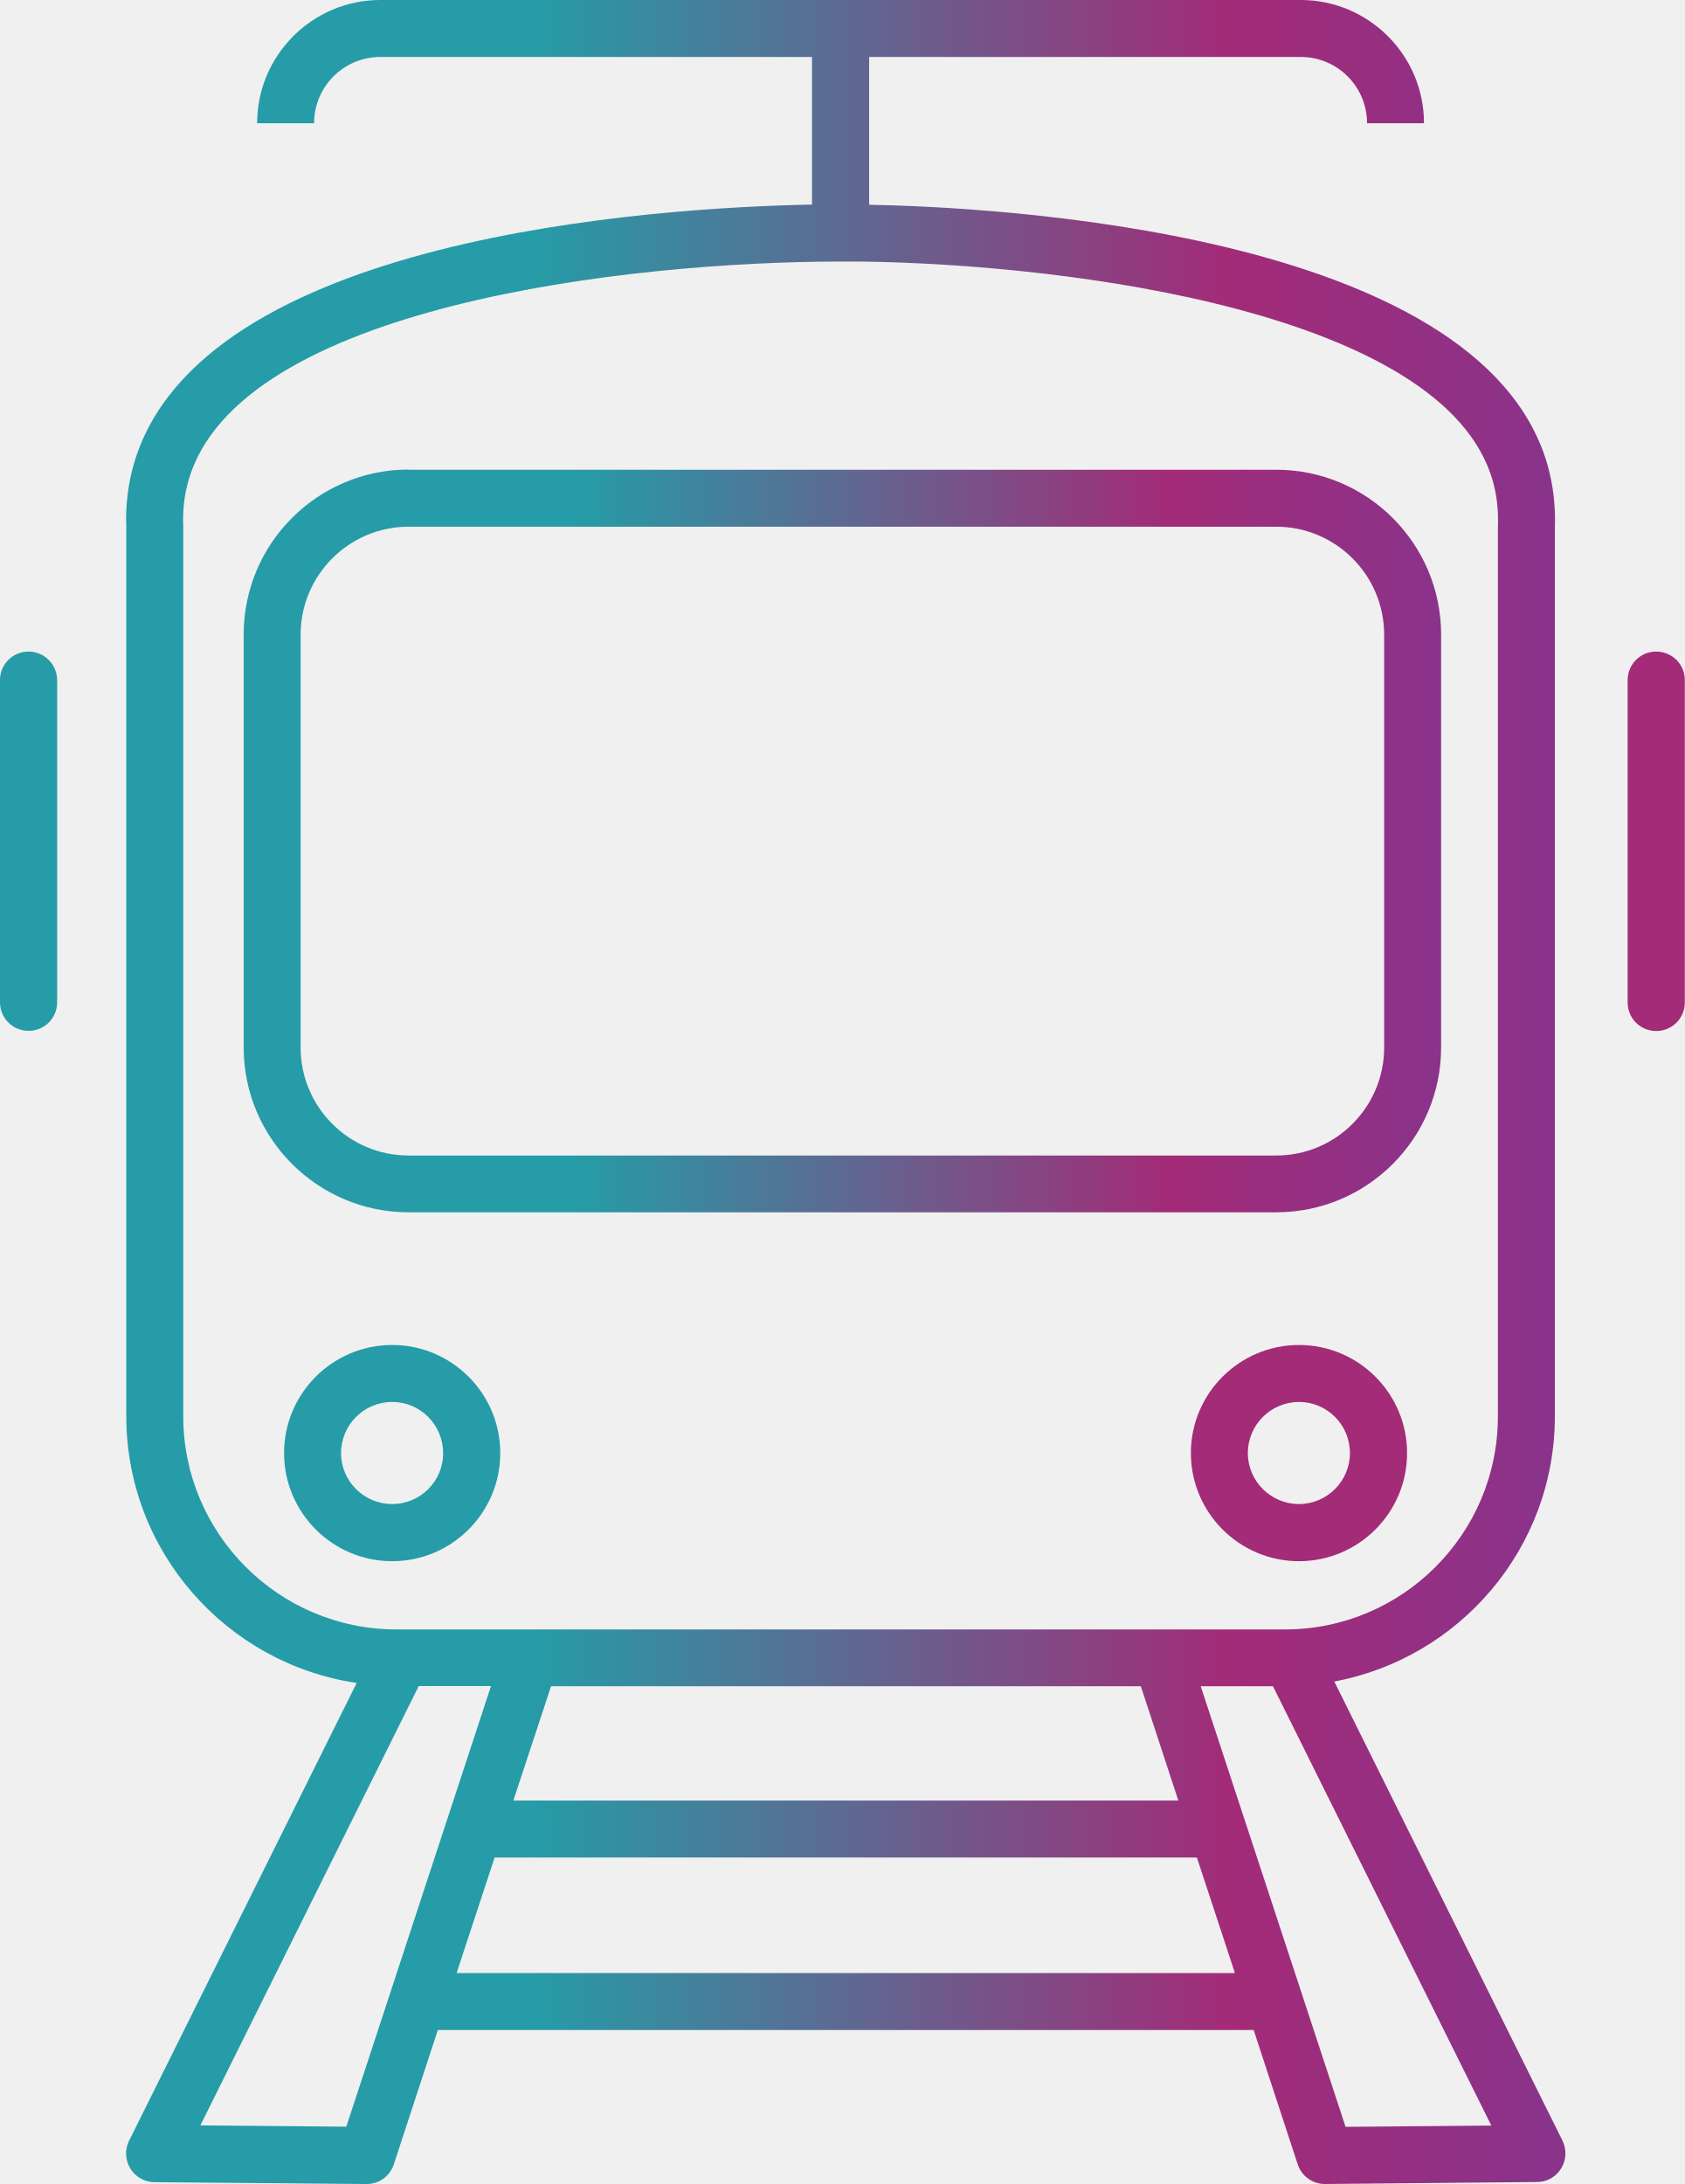
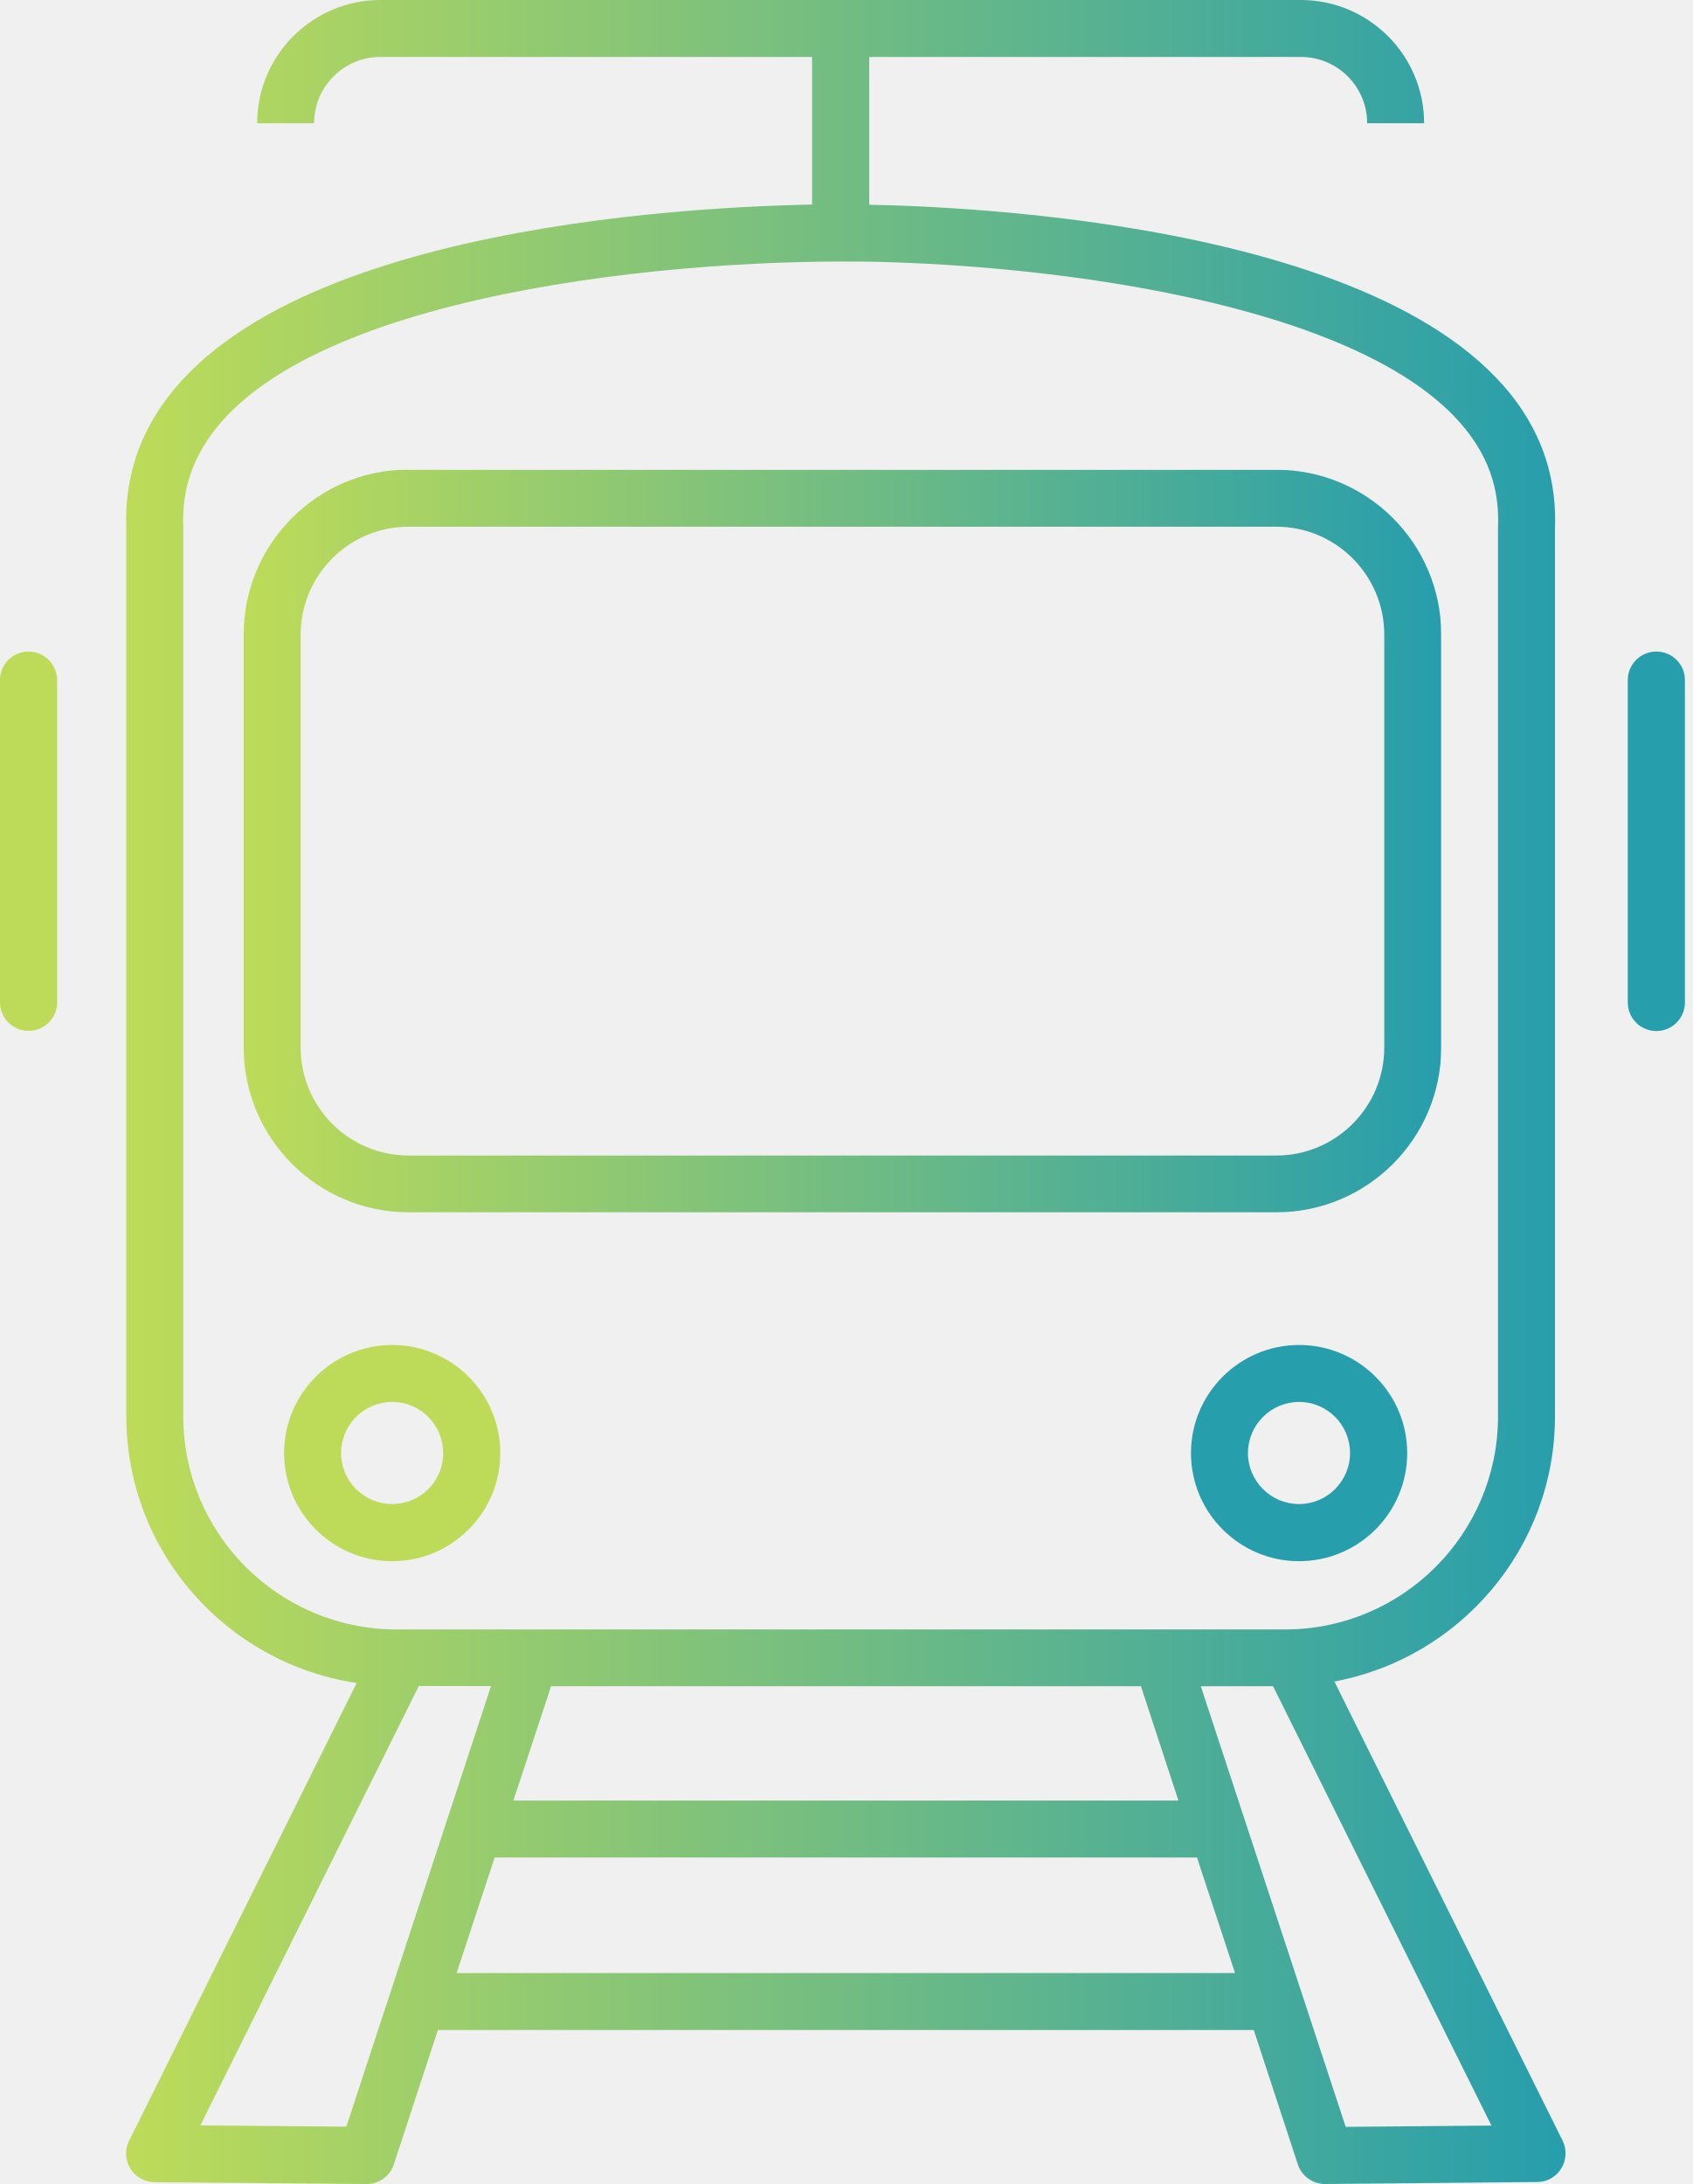
- <svg xmlns="http://www.w3.org/2000/svg" xmlns:xlink="http://www.w3.org/1999/xlink" enable-background="new 0 0 92.58 120" height="120" viewBox="0 0 92.58 120" width="92.58">
-   <clipPath id="a">
-     <path d="m16.52 57.56v-22.69c0-3.27 2.66-5.93 5.93-5.93h47.68c3.27 0 5.93 2.66 5.93 5.93v22.69c0 3.27-2.66 5.93-5.93 5.93h-47.68c-3.27 0-5.93-2.66-5.93-5.93m5.93-31.76c-5 0-9.06 4.07-9.06 9.06v22.69c0 5 4.07 9.06 9.06 9.06h47.68c5 0 9.06-4.06 9.06-9.06v-22.68c0-5-4.06-9.06-9.06-9.06h-47.68z" />
-   </clipPath>
-   <linearGradient id="b">
-     <stop offset="0" stop-color="#259ca7" />
-     <stop offset=".009" stop-color="#259ca7" />
-     <stop offset=".28" stop-color="#259ca7" />
-     <stop offset=".771" stop-color="#a32b78" />
-     <stop offset="1" stop-color="#89338b" />
-   </linearGradient>
-   <linearGradient id="c" gradientTransform="matrix(66.2262 0 0 -66.2262 37.7727 -84.7409)" gradientUnits="userSpaceOnUse" x1="-.368" x2=".625" xlink:href="#b" y1="-1.977" y2="-1.977" />
-   <clipPath id="d">
-     <path d="m27.18 102.06h38.59l2.09 6.35h-42.77zm-16.17 14.72 12-24.14h3.97l-7.95 24.21zm19.27-24.13h32.41l2.06 6.28h-36.54zm35.7 0h3.97l12 24.14-8.01.07zm-55.91-14.83v-48.9c-.04-.88.06-1.73.29-2.53 2.76-9.56 24.13-12.02 35.88-12.02h.97c11.68.14 32.15 2.83 34.81 12.02.23.8.33 1.65.29 2.6v48.84c0 6.45-5.25 11.7-11.7 11.7h-6.79-34.68-7.1-.27c-6.46-.01-11.7-5.26-11.7-11.71m10.83-77.82c-3.73 0-6.77 3.04-6.77 6.77h3.13c0-2.01 1.63-3.64 3.64-3.64h23.72v8.11c-8.68.17-33.67 1.77-37.27 14.27-.32 1.12-.46 2.31-.41 3.46v48.84c0 7.44 5.51 13.6 12.66 14.66l-12.51 25.16c-.24.48-.21 1.06.07 1.52s.78.74 1.32.75l11.66.1h.01c.68 0 1.28-.43 1.49-1.08l2.42-7.38h44.83l2.42 7.38c.21.64.81 1.08 1.49 1.08h.01l11.66-.11c.54 0 1.04-.29 1.32-.75s.31-1.03.07-1.52l-12.54-25.23c6.88-1.28 12.12-7.32 12.12-14.57v-48.77c.05-1.22-.09-2.41-.41-3.53-3.71-12.85-30.64-14.15-37.27-14.27v-8.12h23.72c2.01 0 3.64 1.63 3.64 3.64h3.13c0-3.73-3.04-6.77-6.77-6.77z" />
-   </clipPath>
-   <linearGradient id="e" gradientTransform="matrix(79.6167 0 0 -79.6167 31.2674 -70.8662)" gradientUnits="userSpaceOnUse" x1="-.307" x2=".687" xlink:href="#b" y1="-1.644" y2="-1.644" />
-   <path clip-path="url(#a)" d="m13.39 25.8h65.8v40.82h-65.8z" fill="url(#c)" />
-   <path d="m27.49 79.84c0-3.27-2.66-5.94-5.94-5.94-3.27 0-5.94 2.66-5.94 5.94 0 3.27 2.66 5.94 5.94 5.94s5.94-2.67 5.94-5.94m-5.94 2.8c-1.55 0-2.81-1.26-2.81-2.8 0-1.55 1.26-2.81 2.81-2.81s2.8 1.26 2.8 2.81c.01 1.54-1.25 2.8-2.8 2.8" fill="#259ca7" />
-   <path d="m71.38 73.9c-3.27 0-5.94 2.66-5.94 5.94 0 3.27 2.66 5.94 5.94 5.94 3.27 0 5.94-2.66 5.94-5.94s-2.67-5.94-5.94-5.94m0 8.74c-1.55 0-2.81-1.26-2.81-2.8 0-1.55 1.26-2.81 2.81-2.81s2.8 1.26 2.8 2.81c0 1.54-1.26 2.8-2.8 2.8" fill="#a32b78" />
-   <path clip-path="url(#d)" d="m6.85 0h79.26v120h-79.26z" fill="url(#e)" />
-   <path d="m1.57 35.8c-.87 0-1.57.7-1.57 1.56v17.71c0 .87.7 1.57 1.57 1.57s1.57-.7 1.57-1.57v-17.71c-.01-.86-.71-1.56-1.57-1.56" fill="#259ca7" />
-   <path d="m91.01 35.8c-.87 0-1.57.7-1.57 1.57v17.71c0 .87.7 1.57 1.57 1.57s1.57-.7 1.57-1.57v-17.72c0-.86-.7-1.56-1.57-1.56" fill="#a32b78" />
+ <svg xmlns="http://www.w3.org/2000/svg" xmlns:xlink="http://www.w3.org/1999/xlink" width="93px" height="120px" viewBox="0 0 93 120" version="1.1">
+   <defs>
+     <path d="M3.52,32.56 L3.52,9.87 C3.52,6.6 6.18,3.94 9.45,3.94 L57.13,3.94 C60.4,3.94 63.06,6.6 63.06,9.87 L63.06,32.56 C63.06,35.83 60.4,38.49 57.13,38.49 L9.45,38.49 C6.18,38.49 3.52,35.83 3.52,32.56 L3.52,32.56 Z M9.45,0.8 C4.45,0.8 0.39,4.87 0.39,9.86 L0.39,32.55 C0.39,37.55 4.46,41.61 9.45,41.61 L57.13,41.61 C62.13,41.61 66.19,37.55 66.19,32.55 L66.19,9.87 C66.19,4.87 62.13,0.81 57.13,0.81 L9.45,0.81 L9.45,0.8 Z" id="path-1" />
+     <linearGradient x1="-0.003%" y1="50.012%" x2="100.001%" y2="50.012%" id="linearGradient-3">
+       <stop stop-color="#BDDB59" offset="0%" />
+       <stop stop-color="#279EAC" offset="100%" />
+     </linearGradient>
+     <path d="M21.18,102.06 L59.77,102.06 L61.86,108.41 L19.09,108.41 L21.18,102.06 Z M5.01,116.78 L17.01,92.64 L20.98,92.64 L13.03,116.85 L5.01,116.78 Z M24.28,92.65 L56.69,92.65 L58.75,98.93 L22.21,98.93 L24.28,92.65 Z M59.98,92.65 L63.95,92.65 L75.95,116.79 L67.94,116.86 L59.98,92.65 Z M4.07,77.82 L4.07,28.92 C4.03,28.04 4.13,27.19 4.36,26.39 C7.12,16.83 28.49,14.37 40.24,14.37 L41.21,14.37 C52.89,14.51 73.36,17.2 76.02,26.39 C76.25,27.19 76.35,28.04 76.31,28.99 L76.31,77.83 C76.31,84.28 71.06,89.53 64.61,89.53 L57.82,89.53 L23.14,89.53 L16.04,89.53 L15.77,89.53 C9.31,89.52 4.07,84.27 4.07,77.82 L4.07,77.82 Z M14.9,2.84217094e-14 C11.17,2.84217094e-14 8.13,3.04 8.13,6.77 L11.26,6.77 C11.26,4.76 12.89,3.13 14.9,3.13 L38.62,3.13 L38.62,11.24 C29.94,11.41 4.95,13.01 1.35,25.51 C1.03,26.63 0.89,27.82 0.94,28.97 L0.94,77.81 C0.94,85.25 6.45,91.41 13.6,92.47 L1.09,117.63 C0.85,118.11 0.88,118.69 1.16,119.15 C1.44,119.61 1.94,119.89 2.48,119.9 L14.14,120 L14.15,120 C14.83,120 15.43,119.57 15.64,118.92 L18.06,111.54 L62.89,111.54 L65.31,118.92 C65.52,119.56 66.12,120 66.8,120 L66.81,120 L78.47,119.89 C79.01,119.89 79.51,119.6 79.79,119.14 C80.07,118.68 80.1,118.11 79.86,117.62 L67.32,92.39 C74.2,91.11 79.44,85.07 79.44,77.82 L79.44,29.05 C79.49,27.83 79.35,26.64 79.03,25.52 C75.32,12.67 48.39,11.37 41.76,11.25 L41.76,3.13 L65.48,3.13 C67.49,3.13 69.12,4.76 69.12,6.77 L72.25,6.77 C72.25,3.04 69.21,1.95399252e-14 65.48,1.95399252e-14 L14.9,2.84217094e-14 Z" id="path-4" />
+     <linearGradient x1="-0.001%" y1="50%" x2="99.806%" y2="50%" id="linearGradient-6">
+       <stop stop-color="#BDDB59" offset="0%" />
+       <stop stop-color="#279EAC" offset="100%" />
+     </linearGradient>
+   </defs>
+   <g id="Page-1" stroke="none" stroke-width="1" fill="none" fill-rule="evenodd">
+     <g id="bus">
+       <g id="Clipped" transform="translate(13, 25)">
+         <mask id="mask-2" fill="white">
+           <use xlink:href="#path-1" />
+         </mask>
+         <g id="Shape" />
+         <polygon id="Path" fill="url(#linearGradient-3)" fill-rule="nonzero" mask="url(#mask-2)" points="0.39 0.8 66.19 0.8 66.19 41.62 0.39 41.62" />
+       </g>
+       <path d="M27.49,79.84 C27.49,76.57 24.83,73.9 21.55,73.9 C18.28,73.9 15.61,76.56 15.61,79.84 C15.61,83.11 18.27,85.78 21.55,85.78 C24.83,85.78 27.49,83.11 27.49,79.84 M21.55,82.64 C20,82.64 18.74,81.38 18.74,79.84 C18.74,78.29 20,77.03 21.55,77.03 C23.1,77.03 24.35,78.29 24.35,79.84 C24.36,81.38 23.1,82.64 21.55,82.64" id="Shape" fill="#BDDB59" fill-rule="nonzero" />
+       <path d="M71.38,73.9 C68.11,73.9 65.44,76.56 65.44,79.84 C65.44,83.11 68.1,85.78 71.38,85.78 C74.65,85.78 77.32,83.12 77.32,79.84 C77.32,76.56 74.65,73.9 71.38,73.9 M71.38,82.64 C69.83,82.64 68.57,81.38 68.57,79.84 C68.57,78.29 69.83,77.03 71.38,77.03 C72.93,77.03 74.18,78.29 74.18,79.84 C74.18,81.38 72.92,82.64 71.38,82.64" id="Shape" fill="#279EAC" fill-rule="nonzero" />
+       <g id="Clipped" transform="translate(6, 0)">
+         <mask id="mask-5" fill="white">
+           <use xlink:href="#path-4" />
+         </mask>
+         <g id="Shape" />
+         <polygon id="Path" fill="url(#linearGradient-6)" fill-rule="nonzero" mask="url(#mask-5)" points="0.85 0 80.11 0 80.11 120 0.85 120" />
+       </g>
+       <path d="M1.57,35.8 C0.7,35.8 0,36.5 0,37.36 L0,55.07 C0,55.94 0.7,56.64 1.57,56.64 C2.44,56.64 3.14,55.94 3.14,55.07 L3.14,37.36 C3.13,36.5 2.43,35.8 1.57,35.8" id="Path" fill="#BDDB59" fill-rule="nonzero" />
+       <path d="M91.01,35.8 C90.14,35.8 89.44,36.5 89.44,37.37 L89.44,55.08 C89.44,55.95 90.14,56.65 91.01,56.65 C91.88,56.65 92.58,55.95 92.58,55.08 L92.58,37.36 C92.58,36.5 91.88,35.8 91.01,35.8" id="Path" fill="#279EAC" fill-rule="nonzero" />
+     </g>
+   </g>
</svg>
